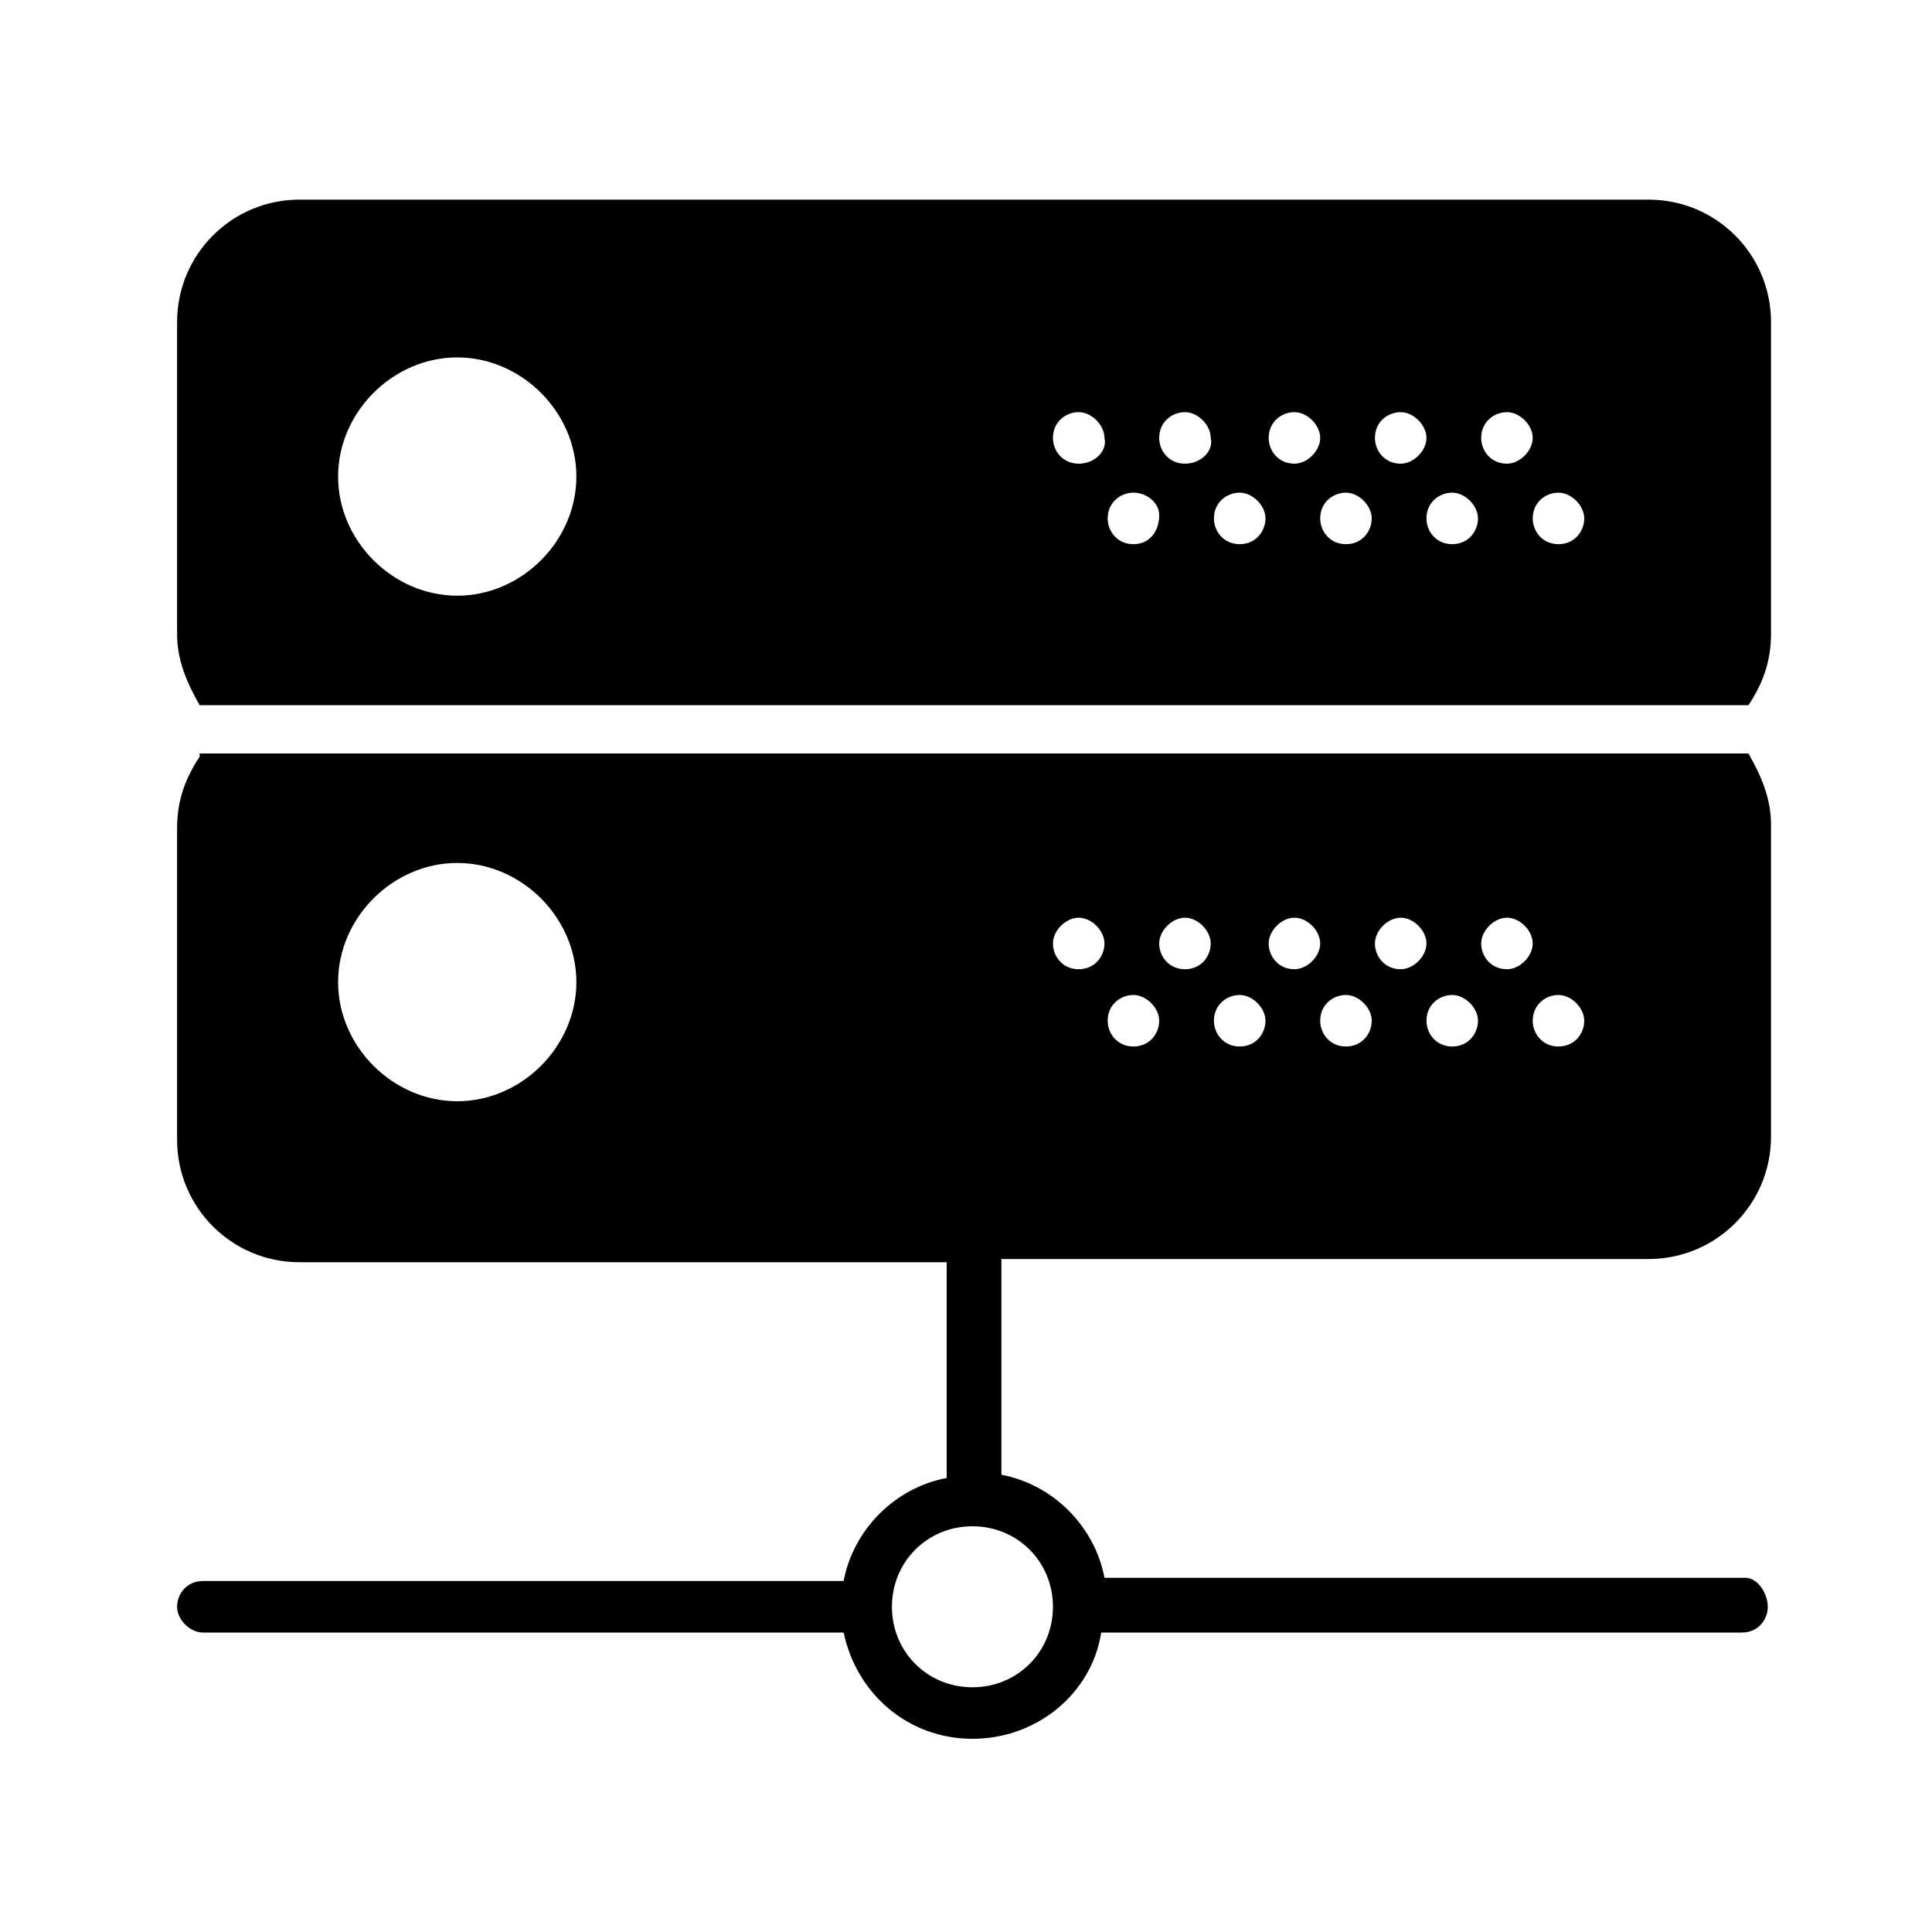
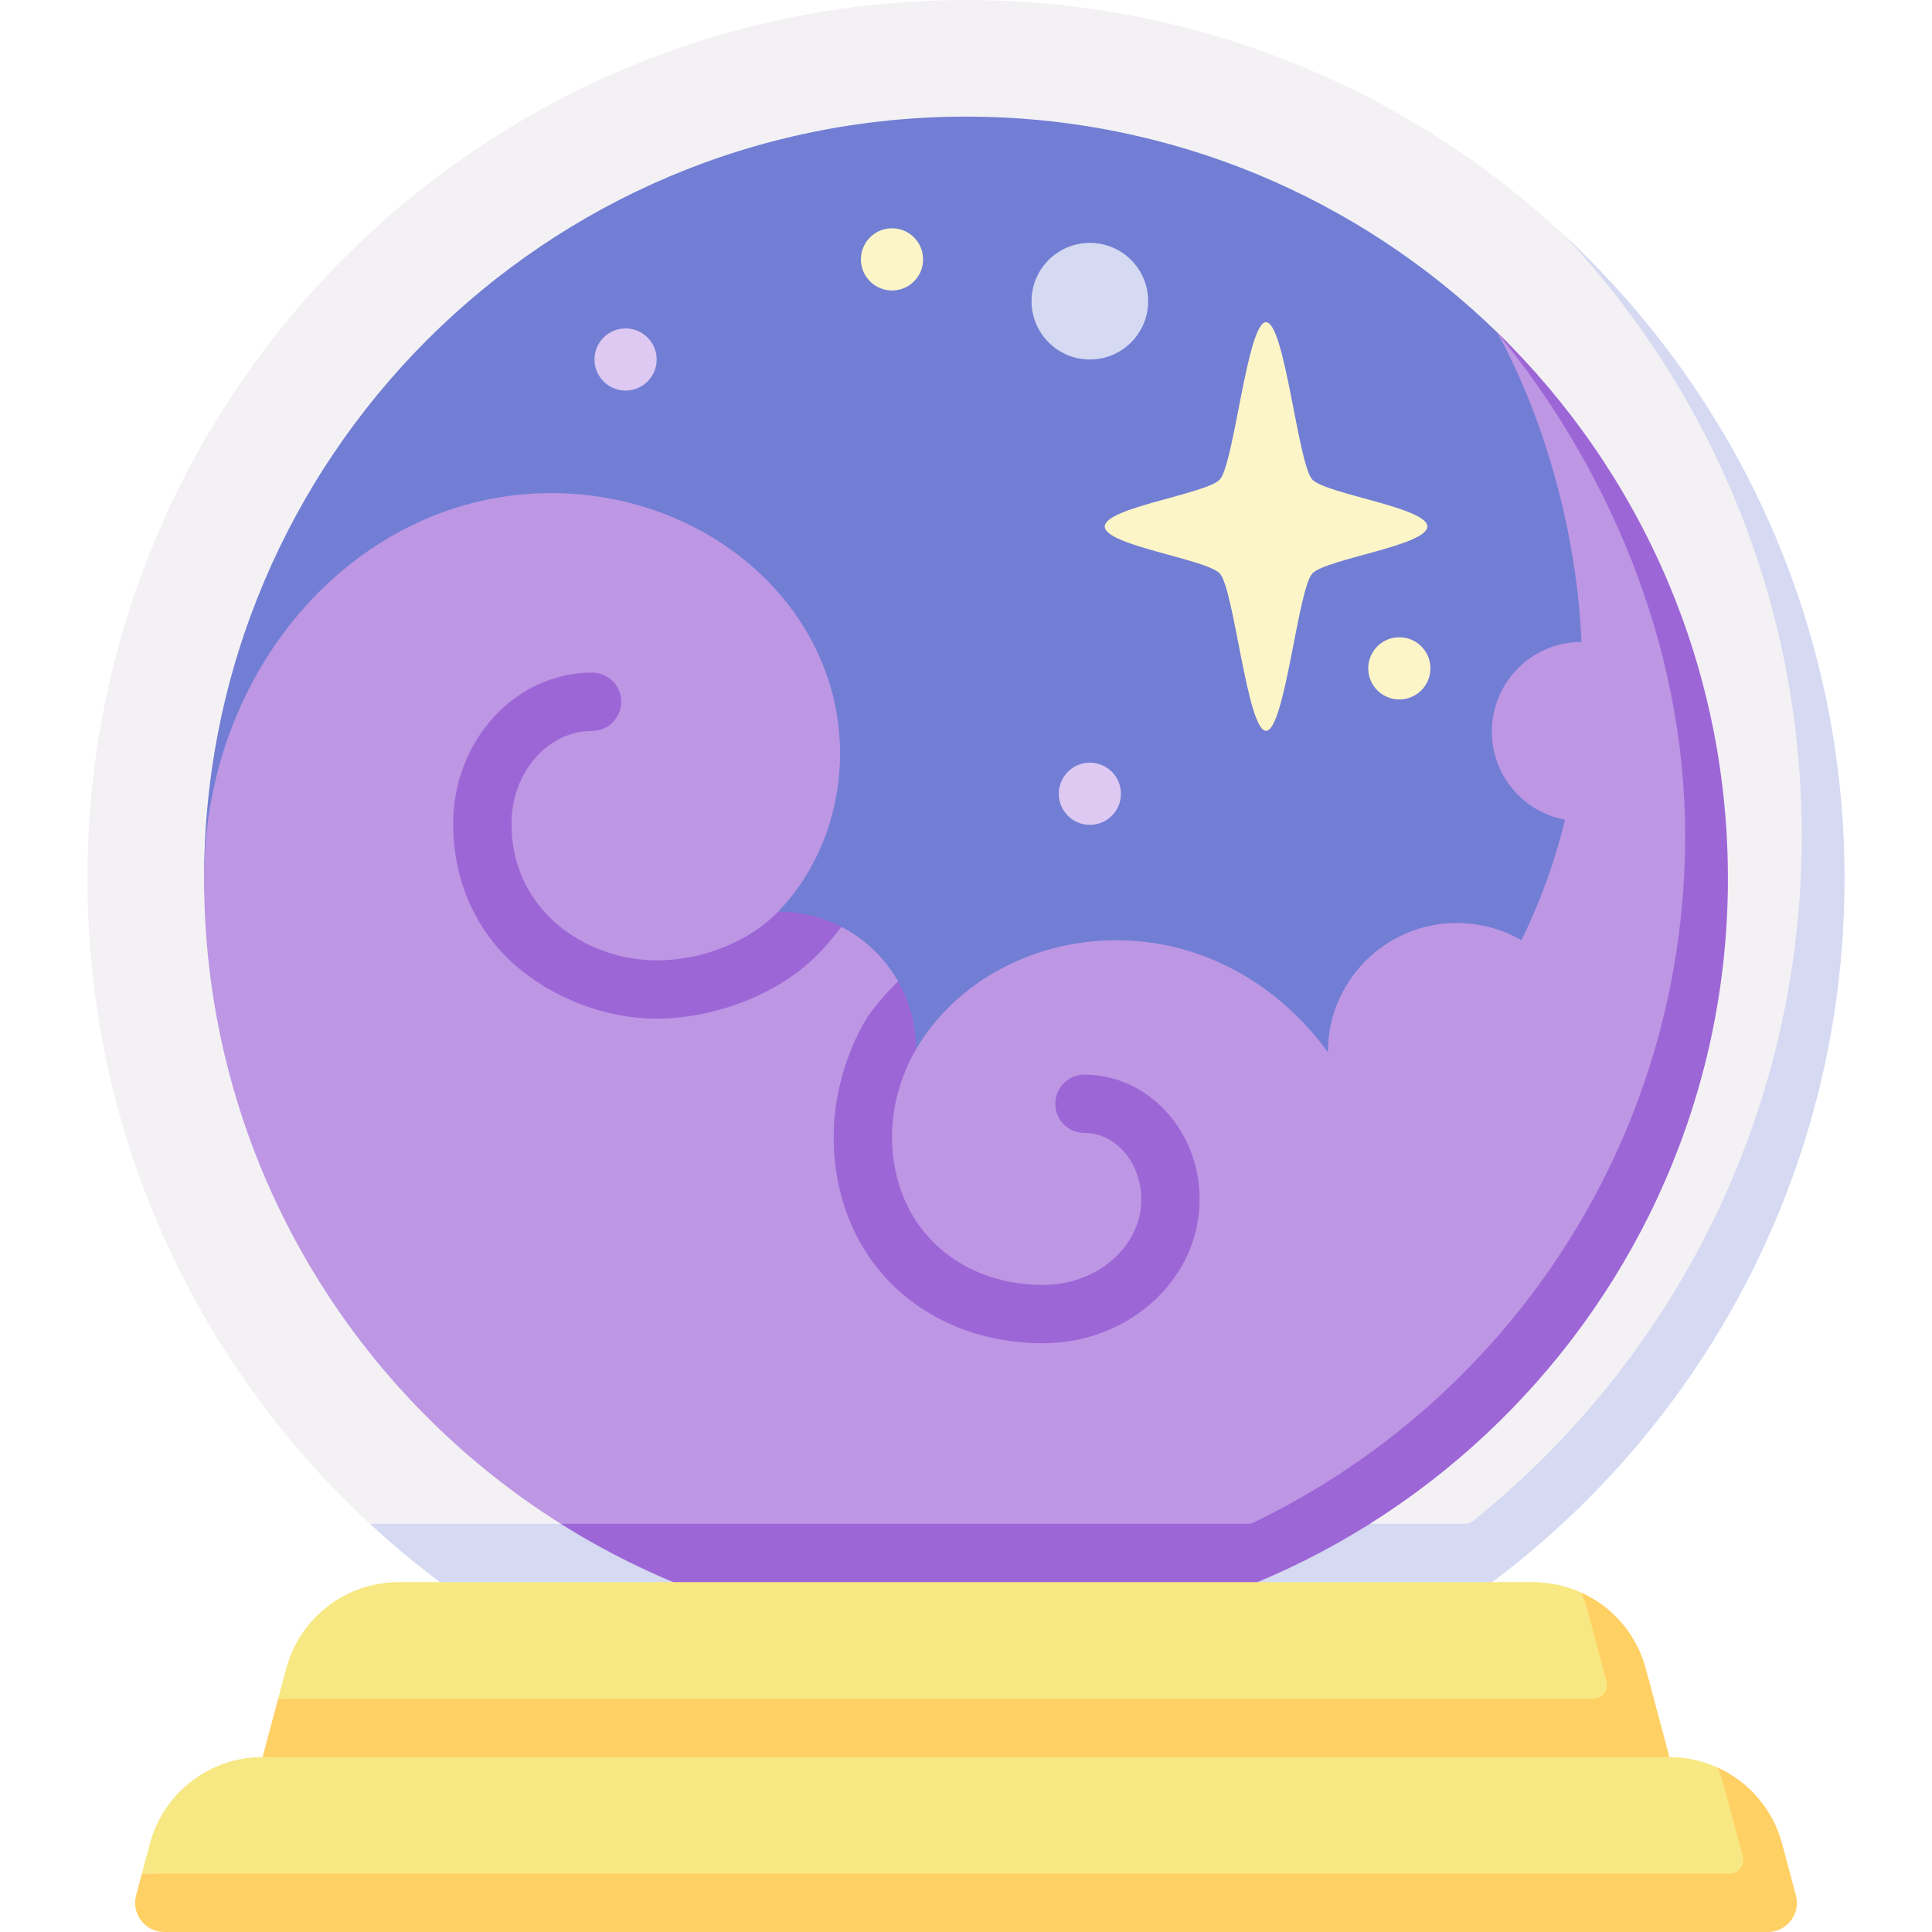
- <svg xmlns="http://www.w3.org/2000/svg" version="1.1" id="Capa_1" x="0px" y="0px" viewBox="0 0 60 60" style="enable-background:new 0 0 60 60;" xml:space="preserve">
+ <svg xmlns="http://www.w3.org/2000/svg" id="Capa_1" enable-background="new 0 0 497 497" height="512" viewBox="0 0 497 497" width="512">
  <g>
-     <path d="M6.2,23.5c-0.4,0.6-0.7,1.3-0.7,2.2v9.7c0,2.1,1.7,3.8,3.8,3.8h20.1v6.7c-1.6,0.3-2.9,1.6-3.2,3.2H6.3   c-0.5,0-0.8,0.4-0.8,0.8s0.4,0.8,0.8,0.8h19.9c0.4,1.9,2,3.3,4,3.3s3.7-1.4,4-3.3h19.9c0.5,0,0.8-0.4,0.8-0.8S54.6,49,54.2,49H34.3   c-0.3-1.6-1.6-2.9-3.2-3.2v-6.7h20.1c2.1,0,3.8-1.7,3.8-3.8v-9.7c0-0.8-0.3-1.5-0.7-2.2H6.2z M14.2,34.2c-2,0-3.7-1.7-3.7-3.7   s1.7-3.7,3.7-3.7s3.7,1.7,3.7,3.7S16.2,34.2,14.2,34.2z M32.7,49.9c0,1.4-1.1,2.5-2.5,2.5s-2.5-1.1-2.5-2.5s1.1-2.5,2.5-2.5   S32.7,48.5,32.7,49.9z M33.5,30.1c-0.5,0-0.8-0.4-0.8-0.8s0.4-0.8,0.8-0.8s0.8,0.4,0.8,0.8S34,30.1,33.5,30.1z M35.2,32.5   c-0.5,0-0.8-0.4-0.8-0.8c0-0.5,0.4-0.8,0.8-0.8s0.8,0.4,0.8,0.8S35.7,32.5,35.2,32.5z M36.8,30.1c-0.5,0-0.8-0.4-0.8-0.8   s0.4-0.8,0.8-0.8s0.8,0.4,0.8,0.8S37.3,30.1,36.8,30.1z M38.5,32.5c-0.5,0-0.8-0.4-0.8-0.8c0-0.5,0.4-0.8,0.8-0.8s0.8,0.4,0.8,0.8   S39,32.5,38.5,32.5z M40.2,30.1c-0.5,0-0.8-0.4-0.8-0.8s0.4-0.8,0.8-0.8s0.8,0.4,0.8,0.8S40.6,30.1,40.2,30.1z M41.8,32.5   c-0.5,0-0.8-0.4-0.8-0.8c0-0.5,0.4-0.8,0.8-0.8s0.8,0.4,0.8,0.8S42.3,32.5,41.8,32.5z M43.5,30.1c-0.5,0-0.8-0.4-0.8-0.8   s0.4-0.8,0.8-0.8s0.8,0.4,0.8,0.8S43.9,30.1,43.5,30.1z M45.1,32.5c-0.5,0-0.8-0.4-0.8-0.8c0-0.5,0.4-0.8,0.8-0.8s0.8,0.4,0.8,0.8   S45.6,32.5,45.1,32.5z M46.8,30.1c-0.5,0-0.8-0.4-0.8-0.8s0.4-0.8,0.8-0.8s0.8,0.4,0.8,0.8S47.2,30.1,46.8,30.1z M48.4,32.5   c-0.5,0-0.8-0.4-0.8-0.8c0-0.5,0.4-0.8,0.8-0.8s0.8,0.4,0.8,0.8S48.9,32.5,48.4,32.5z" />
-     <path d="M51.2,6.2H9.3c-2.1,0-3.8,1.7-3.8,3.8v9.7c0,0.8,0.3,1.5,0.7,2.2h48.1c0.4-0.6,0.7-1.3,0.7-2.2V10   C55,7.9,53.3,6.2,51.2,6.2z M14.2,18.5c-2,0-3.7-1.7-3.7-3.7s1.7-3.7,3.7-3.7s3.7,1.7,3.7,3.7S16.2,18.5,14.2,18.5z M33.5,14.4   c-0.5,0-0.8-0.4-0.8-0.8c0-0.5,0.4-0.8,0.8-0.8s0.8,0.4,0.8,0.8C34.4,14,34,14.4,33.5,14.4z M35.2,16.9c-0.5,0-0.8-0.4-0.8-0.8   c0-0.5,0.4-0.8,0.8-0.8S36,15.6,36,16C36,16.5,35.7,16.9,35.2,16.9z M36.8,14.4c-0.5,0-0.8-0.4-0.8-0.8c0-0.5,0.4-0.8,0.8-0.8   s0.8,0.4,0.8,0.8C37.7,14,37.3,14.4,36.8,14.4z M38.5,16.9c-0.5,0-0.8-0.4-0.8-0.8c0-0.5,0.4-0.8,0.8-0.8s0.8,0.4,0.8,0.8   C39.3,16.5,39,16.9,38.5,16.9z M40.2,14.4c-0.5,0-0.8-0.4-0.8-0.8c0-0.5,0.4-0.8,0.8-0.8s0.8,0.4,0.8,0.8   C41,14,40.6,14.4,40.2,14.4z M41.8,16.9c-0.5,0-0.8-0.4-0.8-0.8c0-0.5,0.4-0.8,0.8-0.8s0.8,0.4,0.8,0.8   C42.6,16.5,42.3,16.9,41.8,16.9z M43.5,14.4c-0.5,0-0.8-0.4-0.8-0.8c0-0.5,0.4-0.8,0.8-0.8s0.8,0.4,0.8,0.8   C44.3,14,43.9,14.4,43.5,14.4z M45.1,16.9c-0.5,0-0.8-0.4-0.8-0.8c0-0.5,0.4-0.8,0.8-0.8s0.8,0.4,0.8,0.8   C45.9,16.5,45.6,16.9,45.1,16.9z M46.8,14.4c-0.5,0-0.8-0.4-0.8-0.8c0-0.5,0.4-0.8,0.8-0.8s0.8,0.4,0.8,0.8   C47.6,14,47.2,14.4,46.8,14.4z M48.4,16.9c-0.5,0-0.8-0.4-0.8-0.8c0-0.5,0.4-0.8,0.8-0.8s0.8,0.4,0.8,0.8   C49.2,16.5,48.9,16.9,48.4,16.9z" />
+     <path d="m469.5 221c0-59.61-20.052-113.453-66.799-160.2-40.382-37.71-94.591-60.8-154.201-60.8-124.816 0-226 101.184-226 226 0 65.628 27.984 124.712 72.658 166l282.862 7c52.081-41.403 91.48-106.297 91.48-178z" fill="#f3f1f4" />
+     <path d="m402.701 60.8c37.709 40.382 60.799 94.59 60.799 154.2 0 71.257-32.986 134.803-84.512 176.226-.625.503-1.406.774-2.208.774h-281.622c40.29 37.236 94.154 60 153.342 60 124.816 0 226-101.184 226-226 0-65.206-27.626-123.951-71.799-165.2z" fill="#d5d9f2" />
+     <path d="m385.086 85.447c-35.3-34.31-83.471-55.447-136.586-55.447-108.248 0-196 87.752-196 196 0 69.94 269.272 166 269.272 166 66.07-31.513 111.728-98.922 111.728-177 0-49.774-20.441-95.504-48.414-129.553z" fill="#717ed4" />
+     <path d="m52.5 226c0 69.94 36.64 131.313 91.765 166l177.508 7c74.069-35.329 117.727-102.439 117.727-179 0-49.774-23.626-104.595-54.414-134.553 8.999 15.991 20.219 45.441 21.753 79.681-12.741 0-23.072 10.329-23.072 23.07 0 11.291 8.112 20.687 18.826 22.68-2.495 10.308-6.149 20.699-11.232 30.988-4.878-2.815-10.536-4.43-16.572-4.43-18.339 0-33.204 14.866-33.204 33.205-12.825-17.552-32.398-28.77-54.331-28.77-22.407 0-41.86 11.38-51.616 28.068l-4.595-17.481c-3.394-5.982-8.478-10.877-14.606-14.037l-16.24-3.924c9.785-10.177 15.905-24.654 15.905-40.721 0-36.963-33.294-66.928-74.365-66.928-49.284-.001-89.237 44.391-89.237 99.152z" fill="#bd96e4" />
+     <g fill="#9d66d6">
+       <path d="m168.906 247.049c-18.054 0-37.33-12.729-37.33-35.147 0-13.164 9.302-23.873 20.735-23.873 4.143 0 7.5-3.358 7.5-7.5s-3.357-7.5-7.5-7.5c-19.704 0-35.735 17.438-35.735 38.873 0 14.356 5.604 27.224 15.779 36.235 9.402 8.326 23.028 13.912 36.551 13.912 13.333 0 30.659-5.243 42.108-17.151 1.087-1.131 3.278-3.636 5.418-6.469-4.861-2.507-10.374-3.931-16.226-3.932-.001.001-.003.003-.005.004-6.743 7.015-18.42 12.548-31.295 12.548z" />
+       <path d="m222.687 262.367c-5.33 9.117-8.222 20.002-8.222 29.963 0 32.148 23.719 53.217 53.845 53.217 22.215 0 40.288-16.602 40.288-37.009 0-17.695-13.293-32.09-29.632-32.09-4.143 0-7.5 3.358-7.5 7.5s3.357 7.5 7.5 7.5c8.068 0 14.632 7.667 14.632 17.09 0 12.136-11.344 22.009-25.288 22.009-21.929 0-38.845-15.111-38.845-38.217 0-8.507 2.776-16.586 6.171-22.392.001-.001.001-.002.002-.003-.001-6.358-1.678-12.317-4.604-17.472-3.616 3.409-7.21 7.958-8.347 9.904z" />
+       <path d="m385.086 85.448c27.973 34.048 48.414 79.778 48.414 129.552 0 77.791-45.323 144.99-110.999 176.65-.479.231-1.005.35-1.537.35h-176.699c29.492 18.558 64.271 29.485 101.572 29.982 108.374 1.445 197.967-86.322 198.66-194.703.354-55.641-22.487-105.943-59.411-141.831z" />
+     </g>
+     <path d="m415.39 421.27c-.426-1.597-5.227-9.78-8.643-11.602-3.794-1.715-7.979-2.668-12.344-2.668h-291.806c-13.592 0-25.485 9.137-28.987 22.27l-2.062 7.73 349.903 7z" fill="#f8e883" />
+     <path d="m423.39 429.27c-2.377-8.914-8.626-15.977-16.643-19.602.662 1.469 1.217 3.005 1.643 4.602l4.887 18.328c.593 2.222-1.082 4.402-3.382 4.402h-338.347l-4 15 180.952 10 180.952-10z" fill="#ffd064" />
+     <path d="m450.439 466.27c-.426-1.597-5.227-9.78-8.643-11.602-3.794-1.715-7.979-2.668-12.344-2.668h-361.904c-13.592 0-25.485 9.137-28.987 22.27l-2.061 7.73 420 7z" fill="#f8e883" />
+     <path d="m458.439 474.27c-2.377-8.914-8.626-15.977-16.643-19.602.662 1.469 1.217 3.005 1.643 4.602l4.887 18.328c.593 2.222-1.082 4.402-3.382 4.402h-408.444l-1.485 5.568c-1.27 4.761 2.319 9.432 7.247 9.432h412.476c4.928 0 8.516-4.671 7.247-9.432z" fill="#ffd064" />
+     <circle cx="280.363" cy="77.481" fill="#d5d9f2" r="15" />
+     <path d="m325.688 82.885c-4.856 0-8.243 36.825-11.948 40.53s-29.546 7.172-29.546 12.029c0 4.856 25.84 8.323 29.546 12.029 3.705 3.705 7.092 40.53 11.948 40.53s8.243-36.825 11.948-40.53 29.546-7.172 29.546-12.029c0-4.856-25.84-8.323-29.546-12.029-3.705-3.705-7.092-40.53-11.948-40.53z" fill="#fcf5c7" />
+     <circle cx="229.465" cy="66.725" fill="#fcf5c7" r="8" />
+     <circle cx="160.926" cy="92.481" fill="#ddc9f1" r="8" />
+     <circle cx="359.972" cy="171.932" fill="#fcf5c7" r="8" />
+     <circle cx="280.362" cy="204.191" fill="#ddc9f1" r="8" />
  </g>
</svg>
